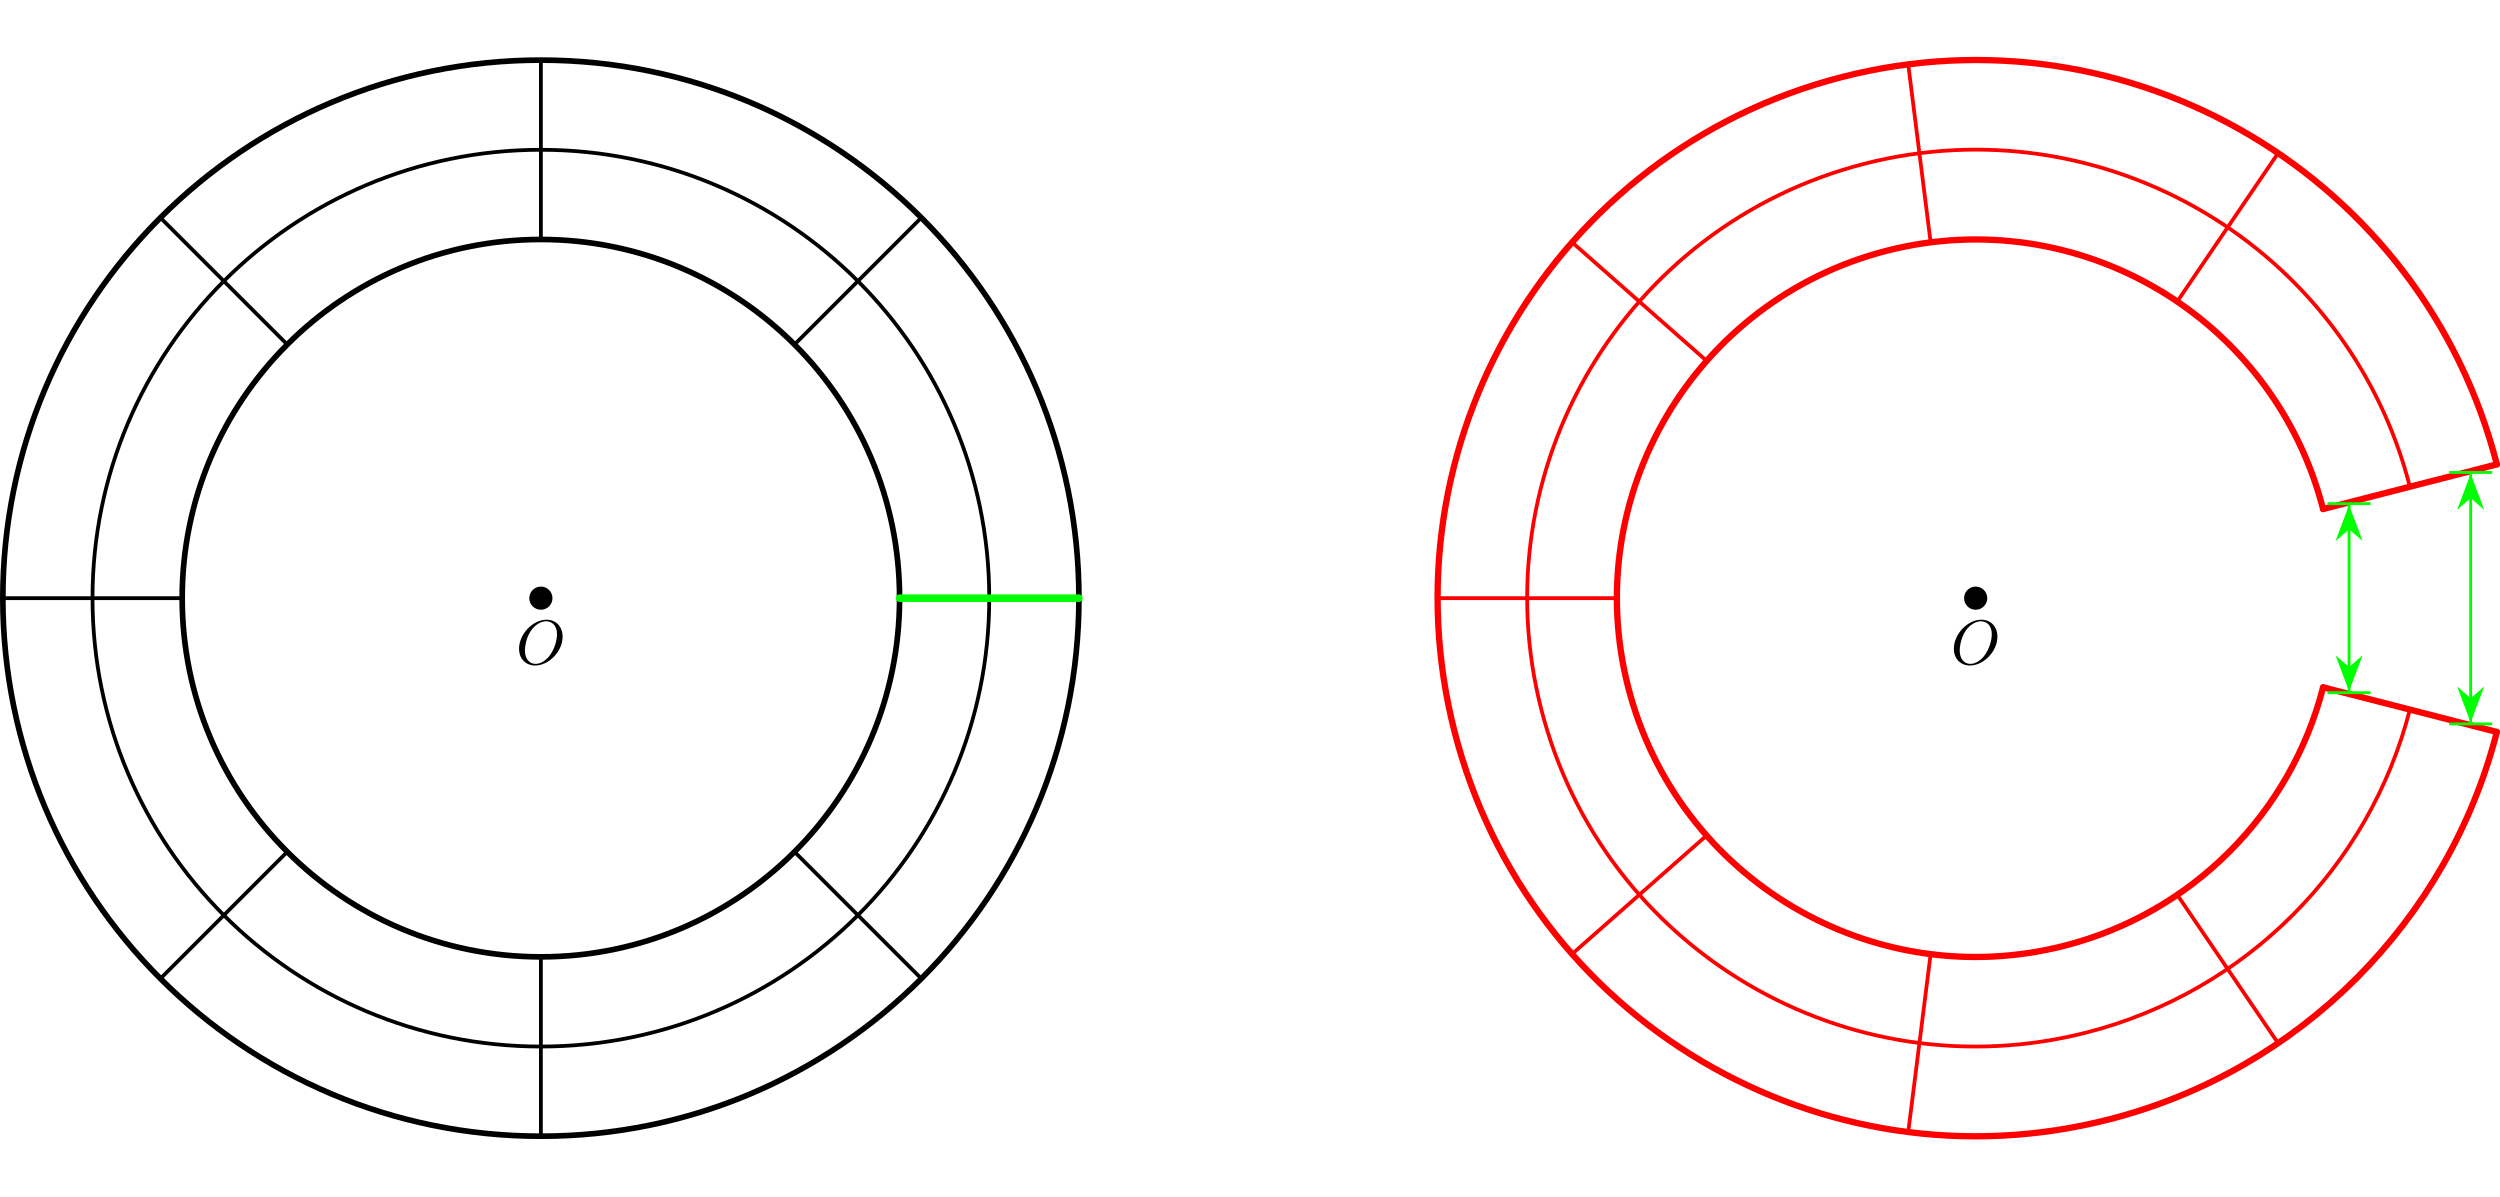
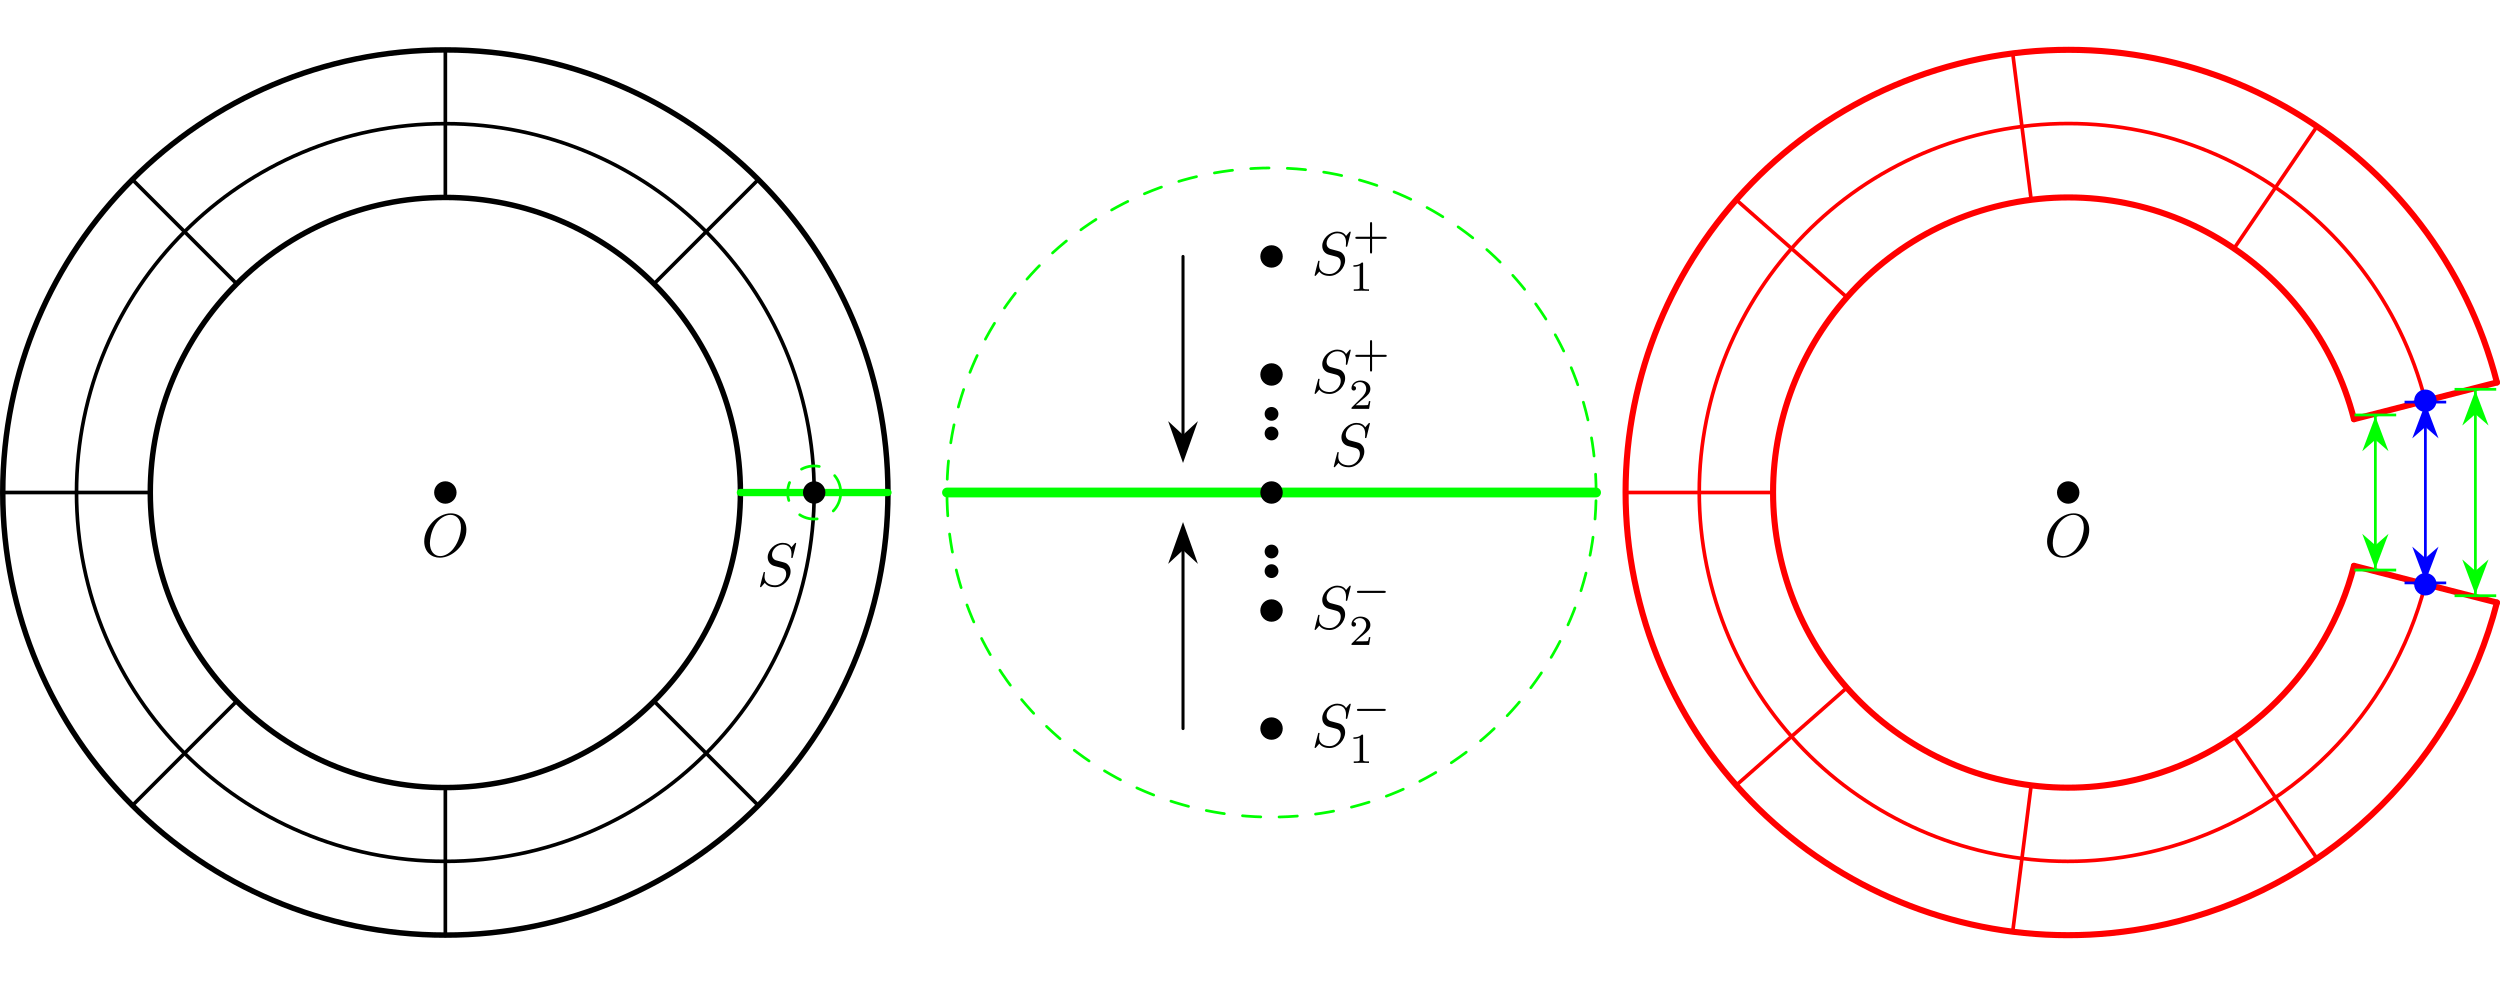
- <svg xmlns="http://www.w3.org/2000/svg" xmlns:xlink="http://www.w3.org/1999/xlink" version="1.1" width="533.43pt" height="255.26pt" viewBox="-72 -72 395.132 189.08">
+ <svg xmlns="http://www.w3.org/2000/svg" xmlns:xlink="http://www.w3.org/1999/xlink" version="1.1" width="551.19pt" height="217.17pt" viewBox="-72 -72 408.291 160.869">
  <defs>
-     <path id="obroc-rez-g0-79" d="M7.372-4.344C7.372-5.948 6.316-7.024 4.832-7.024C2.68-7.024 .488-4.762 .488-2.441C.488-.787 1.604 .219 3.039 .219C5.151 .219 7.372-1.963 7.372-4.344ZM3.098-.04C2.112-.04 1.415-.847 1.415-2.162C1.415-2.6 1.554-4.055 2.321-5.22C3.009-6.257 3.985-6.775 4.772-6.775C5.589-6.775 6.486-6.217 6.486-4.732C6.486-4.015 6.217-2.461 5.23-1.235C4.752-.628 3.935-.04 3.098-.04Z" />
+     <path id="obroc-rez-g0-0" d="M5.189-1.576C5.3-1.576 5.467-1.576 5.467-1.743C5.467-1.918 5.307-1.918 5.189-1.918H1.032C.921-1.918 .753-1.918 .753-1.75C.753-1.576 .914-1.576 1.032-1.576H5.189Z" />
+     <path id="obroc-rez-g1-79" d="M7.372-4.344C7.372-5.948 6.316-7.024 4.832-7.024C2.68-7.024 .488-4.762 .488-2.441C.488-.787 1.604 .219 3.039 .219C5.151 .219 7.372-1.963 7.372-4.344ZM3.098-.04C2.112-.04 1.415-.847 1.415-2.162C1.415-2.6 1.554-4.055 2.321-5.22C3.009-6.257 3.985-6.775 4.772-6.775C5.589-6.775 6.486-6.217 6.486-4.732C6.486-4.015 6.217-2.461 5.23-1.235C4.752-.628 3.935-.04 3.098-.04Z" />
+     <path id="obroc-rez-g1-83" d="M6.426-6.924C6.426-6.954 6.406-7.024 6.316-7.024C6.267-7.024 6.257-7.014 6.137-6.874L5.659-6.306C5.4-6.775 4.882-7.024 4.234-7.024C2.969-7.024 1.773-5.878 1.773-4.672C1.773-3.866 2.301-3.407 2.809-3.258L3.875-2.979C4.244-2.889 4.792-2.74 4.792-1.923C4.792-1.026 3.975-.09 2.999-.09C2.361-.09 1.255-.309 1.255-1.544C1.255-1.783 1.305-2.022 1.315-2.082C1.325-2.122 1.335-2.132 1.335-2.152C1.335-2.252 1.265-2.262 1.215-2.262S1.146-2.252 1.116-2.222C1.076-2.182 .518 .09 .518 .12C.518 .179 .568 .219 .628 .219C.677 .219 .687 .209 .807 .07L1.295-.498C1.724 .08 2.401 .219 2.979 .219C4.334 .219 5.509-1.106 5.509-2.341C5.509-3.029 5.171-3.367 5.021-3.507C4.792-3.736 4.643-3.776 3.756-4.005C3.537-4.065 3.178-4.164 3.088-4.184C2.819-4.274 2.481-4.563 2.481-5.091C2.481-5.898 3.278-6.745 4.224-6.745C5.051-6.745 5.659-6.316 5.659-5.2C5.659-4.882 5.619-4.702 5.619-4.643C5.619-4.633 5.619-4.543 5.738-4.543C5.838-4.543 5.848-4.573 5.888-4.742L6.426-6.924Z" />
+     <path id="obroc-rez-g2-43" d="M3.229-1.576H5.363C5.454-1.576 5.621-1.576 5.621-1.743C5.621-1.918 5.461-1.918 5.363-1.918H3.229V-4.059C3.229-4.149 3.229-4.317 3.062-4.317C2.887-4.317 2.887-4.156 2.887-4.059V-1.918H.746C.656-1.918 .488-1.918 .488-1.75C.488-1.576 .649-1.576 .746-1.576H2.887V.565C2.887 .656 2.887 .823 3.055 .823C3.229 .823 3.229 .663 3.229 .565V-1.576Z" />
+     <path id="obroc-rez-g2-49" d="M2.336-4.435C2.336-4.624 2.322-4.631 2.127-4.631C1.681-4.191 1.046-4.184 .76-4.184V-3.933C.928-3.933 1.388-3.933 1.771-4.129V-.572C1.771-.342 1.771-.251 1.074-.251H.809V0C.934-.007 1.792-.028 2.05-.028C2.267-.028 3.145-.007 3.299 0V-.251H3.034C2.336-.251 2.336-.342 2.336-.572V-4.435Z" />
+     <path id="obroc-rez-g2-50" d="M3.522-1.269H3.285C3.264-1.116 3.194-.704 3.103-.635C3.048-.593 2.511-.593 2.413-.593H1.13C1.862-1.241 2.106-1.437 2.525-1.764C3.041-2.176 3.522-2.608 3.522-3.271C3.522-4.115 2.783-4.631 1.89-4.631C1.025-4.631 .439-4.024 .439-3.382C.439-3.027 .739-2.992 .809-2.992C.976-2.992 1.179-3.11 1.179-3.361C1.179-3.487 1.13-3.731 .767-3.731C.983-4.226 1.458-4.38 1.785-4.38C2.483-4.38 2.845-3.836 2.845-3.271C2.845-2.664 2.413-2.183 2.19-1.932L.509-.272C.439-.209 .439-.195 .439 0H3.313L3.522-1.269Z" />
  </defs>
  <g id="obroc-rez-page1">
-     <g stroke-miterlimit="10" transform="translate(13.48765,22.54105)scale(0.996264,-0.996264)">
+     <g stroke-miterlimit="10" transform="translate(.732285,8.435211)scale(0.996264,-0.996264)">
      <g fill="#000" stroke="#000">
        <g stroke-width="0.4">
          <g stroke-width="0.6">
            <g stroke-linecap="round">
              <g stroke-linejoin="round">
                <g stroke-width="0.9">
-                   <path d="M56.905 0C56.905 31.428 31.428 56.905 0 56.905S-56.905 31.428-56.905 0S-31.428-56.905 0-56.905S56.905-31.428 56.905 0ZM0 0" fill="none" />
+                   <path d="M48.37 0C48.37 26.714 26.714 48.37 0 48.37S-48.37 26.714-48.37 0S-26.714-48.37 0-48.37S48.37-26.714 48.37 0ZM0 0" fill="none" />
                </g>
                <g stroke-width="0.6">
-                   <path d="M71.132 0C71.132 39.286 39.286 71.132 0 71.132S-71.132 39.286-71.132 0S-39.286-71.132 0-71.132S71.132-39.286 71.132 0ZM0 0" fill="none" />
+                   <path d="M60.463 0C60.463 33.393 33.393 60.463 0 60.463S-60.463 33.393-60.463 0S-33.393-60.463 0-60.463S60.463-33.393 60.463 0ZM0 0" fill="none" />
                </g>
                <g stroke-width="0.9">
-                   <path d="M85.358 0C85.358 47.143 47.143 85.358 0 85.358S-85.358 47.143-85.358 0S-47.143-85.358 0-85.358S85.358-47.143 85.358 0ZM0 0" fill="none" />
-                 </g>
-                 <path d="M40.232 40.232L60.348 60.348" fill="none" />
-                 <path d="M0 56.905V85.358" fill="none" />
-                 <path d="M-40.232 40.232L-60.348 60.348" fill="none" />
-                 <path d="M-56.905 0H-85.358" fill="none" />
-                 <path d="M-40.232-40.232L-60.348-60.348" fill="none" />
-                 <path d="M0-56.905V-85.358" fill="none" />
-                 <path d="M40.232-40.232L60.348-60.348" fill="none" />
+                   <path d="M72.555 0C72.555 40.072 40.072 72.555 0 72.555S-72.555 40.072-72.555 0S-40.072-72.555 0-72.555S72.555-40.072 72.555 0ZM0 0" fill="none" />
+                 </g>
+                 <path d="M34.198 34.198L51.296 51.296" fill="none" />
+                 <path d="M0 48.37V72.555" fill="none" />
+                 <path d="M-34.198 34.198L-51.296 51.296" fill="none" />
+                 <path d="M-48.37 0H-72.555" fill="none" />
+                 <path d="M-34.198-34.198L-51.296-51.296" fill="none" />
+                 <path d="M0-48.37V-72.555" fill="none" />
+                 <path d="M34.198-34.198L51.296-51.296" fill="none" />
+                 <g class="del" data-del="rez">
+                   <g fill="#0f0" stroke="#0f0">
+                     <g stroke-width="1.2">
+                       <path d="M48.37 0H72.555" fill="none" />
+                     </g>
+                   </g>
+                 </g>
                <g fill="#0f0" stroke="#0f0">
-                   <g stroke-width="1.2">
-                     <path d="M56.905 0H85.358" fill="none" />
+                   <g stroke-dasharray="3.0,3.0" stroke-dashoffset="0.0">
+                     <g stroke-width="0.45">
+                       <path d="M64.816 0C64.816 2.404 62.867 4.353 60.463 4.353S56.109 2.404 56.109 0S58.058-4.353 60.463-4.353S64.816-2.404 64.816 0ZM60.463 0" fill="none" />
+                     </g>
+                   </g>
+                 </g>
+                 <g class="del" data-del="S">
+                   <path d="M62.301 0C62.301 1.015 61.478 1.839 60.463 1.839C59.447 1.839 58.624 1.015 58.624 0S59.447-1.839 60.463-1.839C61.478-1.839 62.301-1.015 62.301 0ZM60.463 0" stroke="none" />
+                   <g transform="translate(60.46252,0.0)">
+                     <g stroke="none" transform="scale(-1.00375,1.00375)translate(.732285,8.435211)scale(-1,-1)">
+                       <g fill="#000">
+                         <g stroke="none" />
+                       </g>
+                     </g>
+                   </g>
+                   <g transform="translate(51.06212,-15.3032)">
+                     <g stroke="none" transform="scale(-1.00375,1.00375)translate(.732285,8.435211)scale(-1,-1)">
+                       <g fill="#000">
+                         <g stroke="none">
+                           <use x=".732" y="8.435" xlink:href="#obroc-rez-g1-83" />
+                         </g>
+                       </g>
+                     </g>
                  </g>
                </g>
                <path d="M1.839 0C1.839 1.015 1.015 1.839 0 1.839S-1.839 1.015-1.839 0S-1.015-1.839 0-1.839S1.839-1.015 1.839 0ZM0 0" stroke="none" />
-                 <g stroke="none" transform="scale(-1.00375,1.00375)translate(13.48765,22.54105)scale(-1,-1)">
+                 <g stroke="none" transform="scale(-1.00375,1.00375)translate(.732285,8.435211)scale(-1,-1)">
                  <g fill="#000">
                    <g stroke="none" />
                  </g>
                </g>
                <g transform="translate(-3.95277,-10.4663)">
-                   <g stroke="none" transform="scale(-1.00375,1.00375)translate(13.48765,22.54105)scale(-1,-1)">
+                   <g stroke="none" transform="scale(-1.00375,1.00375)translate(.732285,8.435211)scale(-1,-1)">
                    <g fill="#000">
                      <g stroke="none">
-                         <use x="13.488" y="22.541" xlink:href="#obroc-rez-g0-79" />
-                       </g>
-                     </g>
-                   </g>
-                 </g>
-                 <g fill="#f00" stroke="#f00">
-                   <g stroke-width="1.0">
-                     <path d="M282.735 14.141C274.92 44.58 243.909 62.921 213.47 55.106C183.03 47.291 164.69 16.28 172.505-14.159S211.33-62.939 241.77-55.124C261.868-49.965 277.575-34.258 282.735-14.159" fill="none" />
-                   </g>
-                 </g>
-                 <g fill="#f00" stroke="#f00">
-                   <g stroke-width="0.6">
-                     <path d="M296.506 17.697C286.738 55.747 247.974 78.672 209.925 68.904C171.876 59.135 148.95 20.372 158.719-17.677C168.487-55.727 207.251-78.652 245.3-68.884C270.423-62.434 290.057-42.801 296.506-17.677" fill="none" />
-                   </g>
-                 </g>
-                 <g fill="#f00" stroke="#f00">
-                   <g stroke-width="1.0">
-                     <path d="M310.306 21.226C298.584 66.885 252.067 94.396 206.408 82.673C160.749 70.951 133.239 24.435 144.961-21.224C156.683-66.883 203.199-94.394 248.858-82.672C279.006-74.932 302.567-51.372 310.306-21.224" fill="none" />
-                   </g>
-                 </g>
-                 <g fill="#f00" stroke="#f00">
-                   <g stroke-width="1.0">
-                     <path d="M282.735 14.141L310.306 21.226" fill="none" />
-                   </g>
-                 </g>
-                 <g fill="#f00" stroke="#f00">
-                   <g stroke-width="0.6">
-                     <path d="M259.603 47.061L275.593 70.591" fill="none" />
-                   </g>
-                 </g>
-                 <g fill="#f00" stroke="#f00">
-                   <g stroke-width="0.6">
-                     <path d="M220.48 56.45L216.924 84.675" fill="none" />
-                   </g>
-                 </g>
-                 <g fill="#f00" stroke="#f00">
-                   <g stroke-width="0.6">
-                     <path d="M184.943 37.643L163.603 56.45" fill="none" />
-                   </g>
-                 </g>
-                 <g fill="#f00" stroke="#f00">
-                   <g stroke-width="0.6">
-                     <path d="M170.716 0H142.264" fill="none" />
-                   </g>
-                 </g>
-                 <g fill="#f00" stroke="#f00">
-                   <g stroke-width="0.6">
-                     <path d="M184.943-37.643L163.603-56.45" fill="none" />
-                   </g>
-                 </g>
-                 <g fill="#f00" stroke="#f00">
-                   <g stroke-width="0.6">
-                     <path d="M220.48-56.45L216.924-84.675" fill="none" />
-                   </g>
-                 </g>
-                 <g fill="#f00" stroke="#f00">
-                   <g stroke-width="0.6">
-                     <path d="M259.603-47.061L275.593-70.591" fill="none" />
-                   </g>
-                 </g>
-                 <g fill="#f00" stroke="#f00">
-                   <g stroke-width="1.0">
-                     <path d="M282.735-14.141L310.306-21.226" fill="none" />
+                         <use x=".732" y="8.435" xlink:href="#obroc-rez-g1-79" />
+                       </g>
+                     </g>
                  </g>
                </g>
                <g fill="#0f0" stroke="#0f0">
-                   <g stroke-width="0.45">
-                     <path d="M286.861-14.885V14.885" fill="none" />
-                     <g transform="matrix(0.0,-1.0,1.0,0.0,286.8606,-9.0818)">
+                   <g stroke-dasharray="3.0,3.0" stroke-dashoffset="0.0">
+                     <g stroke-width="0.45">
+                       <path d="M188.643 0C188.643 29.386 164.822 53.207 135.436 53.207S82.229 29.386 82.229 0S106.05-53.207 135.436-53.207S188.643-29.386 188.643 0ZM135.436 0" fill="none" />
+                     </g>
+                   </g>
+                 </g>
+                 <g class="del" data-del="rez">
+                   <g fill="#0f0" stroke="#0f0">
+                     <g stroke-width="1.6">
+                       <path d="M82.229 0H188.643" fill="none" />
+                     </g>
+                   </g>
+                 </g>
+                 <g class="del" data-del="nad">
+                   <path d="M137.275 38.696C137.275 39.712 136.452 40.535 135.436 40.535S133.598 39.712 133.598 38.696S134.421 36.858 135.436 36.858S137.275 37.681 137.275 38.696ZM135.436 38.696" stroke="none" />
+                   <g transform="translate(135.4362,38.69617)">
+                     <g stroke="none" transform="scale(-1.00375,1.00375)translate(.732285,8.435211)scale(-1,-1)">
+                       <g fill="#000">
+                         <g stroke="none" />
+                       </g>
+                     </g>
+                   </g>
+                   <path d="M137.275 19.348C137.275 20.364 136.452 21.187 135.436 21.187S133.598 20.364 133.598 19.348C133.598 18.333 134.421 17.509 135.436 17.509S137.275 18.333 137.275 19.348ZM135.436 19.348" stroke="none" />
+                   <g transform="translate(135.4362,19.34808)">
+                     <g stroke="none" transform="scale(-1.00375,1.00375)translate(.732285,8.435211)scale(-1,-1)">
+                       <g fill="#000">
+                         <g stroke="none" />
+                       </g>
+                     </g>
+                   </g>
+                   <path d="M136.568 12.891C136.568 13.516 136.061 14.022 135.436 14.022S134.305 13.516 134.305 12.891C134.305 12.266 134.811 11.759 135.436 11.759S136.568 12.266 136.568 12.891ZM135.436 12.891" stroke="none" />
+                   <g transform="translate(135.4362,12.89072)">
+                     <g stroke="none" transform="scale(-1.00375,1.00375)translate(.732285,8.435211)scale(-1,-1)">
+                       <g fill="#000">
+                         <g stroke="none" />
+                       </g>
+                     </g>
+                   </g>
+                   <path d="M136.568 9.674C136.568 10.299 136.061 10.805 135.436 10.805S134.305 10.299 134.305 9.674C134.305 9.049 134.811 8.543 135.436 8.543S136.568 9.049 136.568 9.674ZM135.436 9.674" stroke="none" />
+                   <g transform="translate(135.4362,9.67384)">
+                     <g stroke="none" transform="scale(-1.00375,1.00375)translate(.732285,8.435211)scale(-1,-1)">
+                       <g fill="#000">
+                         <g stroke="none" />
+                       </g>
+                     </g>
+                   </g>
+                   <g transform="translate(141.9713,35.7239)">
+                     <g stroke="none" transform="scale(-1.00375,1.00375)translate(.732285,8.435211)scale(-1,-1)">
+                       <g fill="#000">
+                         <g stroke="none">
+                           <use x=".732" y="8.435" xlink:href="#obroc-rez-g1-83" />
+                           <use x="7.416" y="4.173" xlink:href="#obroc-rez-g2-43" />
+                           <use x="6.841" y="11.092" xlink:href="#obroc-rez-g2-49" />
+                         </g>
+                       </g>
+                     </g>
+                   </g>
+                   <g transform="translate(141.9713,16.37582)">
+                     <g stroke="none" transform="scale(-1.00375,1.00375)translate(.732285,8.435211)scale(-1,-1)">
+                       <g fill="#000">
+                         <g stroke="none">
+                           <use x=".732" y="8.435" xlink:href="#obroc-rez-g1-83" />
+                           <use x="7.416" y="4.173" xlink:href="#obroc-rez-g2-43" />
+                           <use x="6.841" y="11.092" xlink:href="#obroc-rez-g2-50" />
+                         </g>
+                       </g>
+                     </g>
+                   </g>
+                   <g stroke-width="0.5">
+                     <path d="M120.925 38.696V9.232" fill="none" />
+                     <g transform="matrix(0.0,-1.0,1.0,0.0,120.9251,11.66556)">
                      <g stroke-dasharray="none" stroke-dashoffset="0.0">
                        <g stroke-linejoin="miter">
-                           <path d="M5.05 0L.727 1.629L2.147 0L.727-1.629Z" />
-                         </g>
-                       </g>
-                     </g>
-                     <g transform="matrix(0.0,-1.0,1.0,0.0,286.8606,-14.99733)">
-                       <g stroke-dasharray="none" stroke-dashoffset="0.0">
-                         <g stroke-linecap="butt">
-                           <g stroke-linejoin="miter">
-                             <path d="M0 3.414V-3.414" fill="none" />
-                           </g>
-                         </g>
-                       </g>
-                     </g>
-                     <g transform="matrix(0.0,1.0,-1.0,0.0,286.8606,9.0818)">
+                           <path d="M6.08 0L.838 1.864L2.559 0L.838-1.864Z" />
+                         </g>
+                       </g>
+                     </g>
+                   </g>
+                 </g>
+                 <g class="del" data-del="pod">
+                   <path d="M137.275-38.696C137.275-37.681 136.452-36.858 135.436-36.858S133.598-37.681 133.598-38.696S134.421-40.535 135.436-40.535S137.275-39.712 137.275-38.696ZM135.436-38.696" stroke="none" />
+                   <g transform="translate(135.4362,-38.69617)">
+                     <g stroke="none" transform="scale(-1.00375,1.00375)translate(.732285,8.435211)scale(-1,-1)">
+                       <g fill="#000">
+                         <g stroke="none" />
+                       </g>
+                     </g>
+                   </g>
+                   <path d="M137.275-19.348C137.275-18.333 136.452-17.509 135.436-17.509S133.598-18.333 133.598-19.348C133.598-20.364 134.421-21.187 135.436-21.187S137.275-20.364 137.275-19.348ZM135.436-19.348" stroke="none" />
+                   <g transform="translate(135.4362,-19.34808)">
+                     <g stroke="none" transform="scale(-1.00375,1.00375)translate(.732285,8.435211)scale(-1,-1)">
+                       <g fill="#000">
+                         <g stroke="none" />
+                       </g>
+                     </g>
+                   </g>
+                   <path d="M136.568-12.891C136.568-12.266 136.061-11.759 135.436-11.759S134.305-12.266 134.305-12.891C134.305-13.516 134.811-14.022 135.436-14.022S136.568-13.516 136.568-12.891ZM135.436-12.891" stroke="none" />
+                   <g transform="translate(135.4362,-12.89072)">
+                     <g stroke="none" transform="scale(-1.00375,1.00375)translate(.732285,8.435211)scale(-1,-1)">
+                       <g fill="#000">
+                         <g stroke="none" />
+                       </g>
+                     </g>
+                   </g>
+                   <path d="M136.568-9.674C136.568-9.049 136.061-8.543 135.436-8.543S134.305-9.049 134.305-9.674C134.305-10.299 134.811-10.805 135.436-10.805S136.568-10.299 136.568-9.674ZM135.436-9.674" stroke="none" />
+                   <g transform="translate(135.4362,-9.67384)">
+                     <g stroke="none" transform="scale(-1.00375,1.00375)translate(.732285,8.435211)scale(-1,-1)">
+                       <g fill="#000">
+                         <g stroke="none" />
+                       </g>
+                     </g>
+                   </g>
+                   <g transform="translate(141.9713,-41.66843)">
+                     <g stroke="none" transform="scale(-1.00375,1.00375)translate(.732285,8.435211)scale(-1,-1)">
+                       <g fill="#000">
+                         <g stroke="none">
+                           <use x=".732" y="8.435" xlink:href="#obroc-rez-g1-83" />
+                           <use x="7.416" y="4.173" xlink:href="#obroc-rez-g0-0" />
+                           <use x="6.841" y="11.092" xlink:href="#obroc-rez-g2-49" />
+                         </g>
+                       </g>
+                     </g>
+                   </g>
+                   <g transform="translate(141.9713,-22.32034)">
+                     <g stroke="none" transform="scale(-1.00375,1.00375)translate(.732285,8.435211)scale(-1,-1)">
+                       <g fill="#000">
+                         <g stroke="none">
+                           <use x=".732" y="8.435" xlink:href="#obroc-rez-g1-83" />
+                           <use x="7.416" y="4.173" xlink:href="#obroc-rez-g0-0" />
+                           <use x="6.841" y="11.092" xlink:href="#obroc-rez-g2-50" />
+                         </g>
+                       </g>
+                     </g>
+                   </g>
+                   <g stroke-width="0.5">
+                     <path d="M120.925-38.696V-9.232" fill="none" />
+                     <g transform="matrix(0.0,1.0,-1.0,0.0,120.9251,-11.66556)">
                      <g stroke-dasharray="none" stroke-dashoffset="0.0">
                        <g stroke-linejoin="miter">
-                           <path d="M5.05 0L.727 1.629L2.147 0L.727-1.629Z" />
-                         </g>
-                       </g>
-                     </g>
-                     <g transform="matrix(0.0,1.0,-1.0,0.0,286.8606,14.99733)">
-                       <g stroke-dasharray="none" stroke-dashoffset="0.0">
-                         <g stroke-linecap="butt">
+                           <path d="M6.08 0L.838 1.864L2.559 0L.838-1.864Z" />
+                         </g>
+                       </g>
+                     </g>
+                   </g>
+                 </g>
+                 <g class="del" data-del="S">
+                   <path d="M137.275 0C137.275 1.015 136.452 1.839 135.436 1.839S133.598 1.015 133.598 0S134.421-1.839 135.436-1.839S137.275-1.015 137.275 0ZM135.436 0" stroke="none" />
+                   <g transform="translate(135.4362,0.0)">
+                     <g stroke="none" transform="scale(-1.00375,1.00375)translate(.732285,8.435211)scale(-1,-1)">
+                       <g fill="#000">
+                         <g stroke="none" />
+                       </g>
+                     </g>
+                   </g>
+                   <g transform="translate(145.1155,4.35849)">
+                     <g stroke="none" transform="scale(-1.00375,1.00375)translate(.732285,8.435211)scale(-1,-1)">
+                       <g fill="#000">
+                         <g stroke="none">
+                           <use x=".732" y="8.435" xlink:href="#obroc-rez-g1-83" />
+                         </g>
+                       </g>
+                     </g>
+                   </g>
+                 </g>
+                 <g fill="#f00" stroke="#f00">
+                   <g stroke-width="1.0">
+                     <path d="M312.881 12.02C306.239 37.894 279.879 53.483 254.006 46.84C228.132 40.198 212.543 13.838 219.185-12.035C225.828-37.909 252.187-53.498 278.061-46.856C295.145-42.47 308.496-29.119 312.881-12.035" fill="none" />
+                   </g>
+                 </g>
+                 <g fill="#f00" stroke="#f00">
+                   <g stroke-width="0.6">
+                     <path d="M324.587 15.043C316.284 47.385 283.335 66.872 250.993 58.569C218.65 50.265 199.164 17.316 207.467-15.026C215.77-47.368 248.719-66.855 281.061-58.552C302.417-53.07 319.105-36.381 324.587-15.026" fill="none" />
+                   </g>
+                 </g>
+                 <g fill="#f00" stroke="#f00">
+                   <g stroke-width="1.0">
+                     <path d="M336.317 18.042C326.353 56.853 286.814 80.237 248.003 70.273C209.193 60.309 185.809 20.77 195.773-18.041C205.736-56.851 245.275-80.235 284.086-70.271C309.712-63.693 329.739-43.667 336.317-18.041" fill="none" />
+                   </g>
+                 </g>
+                 <g class="del" data-del="zgornji">
+                   <g fill="#f00" stroke="#f00">
+                     <g stroke-width="1.0">
+                       <path d="M312.881 12.02L336.317 18.042" fill="none" />
+                     </g>
+                   </g>
+                 </g>
+                 <g fill="#f00" stroke="#f00">
+                   <g stroke-width="0.6">
+                     <path d="M293.219 40.002L306.811 60.003" fill="none" />
+                   </g>
+                 </g>
+                 <g fill="#f00" stroke="#f00">
+                   <g stroke-width="0.6">
+                     <path d="M259.965 47.983L256.941 71.975" fill="none" />
+                   </g>
+                 </g>
+                 <g fill="#f00" stroke="#f00">
+                   <g stroke-width="0.6">
+                     <path d="M229.758 31.997L211.619 47.983" fill="none" />
+                   </g>
+                 </g>
+                 <g fill="#f00" stroke="#f00">
+                   <g stroke-width="0.6">
+                     <path d="M217.665 0H193.48" fill="none" />
+                   </g>
+                 </g>
+                 <g fill="#f00" stroke="#f00">
+                   <g stroke-width="0.6">
+                     <path d="M229.758-31.997L211.619-47.983" fill="none" />
+                   </g>
+                 </g>
+                 <g fill="#f00" stroke="#f00">
+                   <g stroke-width="0.6">
+                     <path d="M259.965-47.983L256.941-71.975" fill="none" />
+                   </g>
+                 </g>
+                 <g fill="#f00" stroke="#f00">
+                   <g stroke-width="0.6">
+                     <path d="M293.219-40.002L306.811-60.003" fill="none" />
+                   </g>
+                 </g>
+                 <g class="del" data-del="spodnji">
+                   <g fill="#f00" stroke="#f00">
+                     <g stroke-width="1.0">
+                       <path d="M312.881-12.02L336.317-18.042" fill="none" />
+                     </g>
+                   </g>
+                 </g>
+                 <g class="del" data-del="reza">
+                   <g fill="#0f0" stroke="#0f0">
+                     <g stroke-width="0.45">
+                       <path d="M316.388-12.602V12.602" fill="none" />
+                       <g transform="matrix(0.0,-1.0,1.0,0.0,316.3884,-6.79854)">
+                         <g stroke-dasharray="none" stroke-dashoffset="0.0">
                          <g stroke-linejoin="miter">
-                             <path d="M0 3.414V-3.414" fill="none" />
-                           </g>
-                         </g>
-                       </g>
-                     </g>
-                   </g>
-                 </g>
-                 <g fill="#0f0" stroke="#0f0">
-                   <g stroke-width="0.45">
-                     <path d="M306.151-19.835V19.835" fill="none" />
-                     <g transform="matrix(0.0,-1.0,1.0,0.0,306.1513,-14.03246)">
-                       <g stroke-dasharray="none" stroke-dashoffset="0.0">
-                         <g stroke-linejoin="miter">
-                           <path d="M5.05 0L.727 1.629L2.147 0L.727-1.629Z" />
-                         </g>
-                       </g>
-                     </g>
-                     <g transform="matrix(0.0,-1.0,1.0,0.0,306.1513,-19.94798)">
-                       <g stroke-dasharray="none" stroke-dashoffset="0.0">
-                         <g stroke-linecap="butt">
+                             <path d="M5.05 0L.727 1.629L2.147 0L.727-1.629Z" />
+                           </g>
+                         </g>
+                       </g>
+                       <g transform="matrix(0.0,-1.0,1.0,0.0,316.3884,-12.71407)">
+                         <g stroke-dasharray="none" stroke-dashoffset="0.0">
+                           <g stroke-linecap="butt">
+                             <g stroke-linejoin="miter">
+                               <path d="M0 3.414V-3.414" fill="none" />
+                             </g>
+                           </g>
+                         </g>
+                       </g>
+                       <g transform="matrix(0.0,1.0,-1.0,0.0,316.3884,6.79854)">
+                         <g stroke-dasharray="none" stroke-dashoffset="0.0">
                          <g stroke-linejoin="miter">
-                             <path d="M0 3.414V-3.414" fill="none" />
-                           </g>
-                         </g>
-                       </g>
-                     </g>
-                     <g transform="matrix(0.0,1.0,-1.0,0.0,306.1513,14.03246)">
-                       <g stroke-dasharray="none" stroke-dashoffset="0.0">
-                         <g stroke-linejoin="miter">
-                           <path d="M5.05 0L.727 1.629L2.147 0L.727-1.629Z" />
-                         </g>
-                       </g>
-                     </g>
-                     <g transform="matrix(0.0,1.0,-1.0,0.0,306.1513,19.94798)">
-                       <g stroke-dasharray="none" stroke-dashoffset="0.0">
-                         <g stroke-linecap="butt">
+                             <path d="M5.05 0L.727 1.629L2.147 0L.727-1.629Z" />
+                           </g>
+                         </g>
+                       </g>
+                       <g transform="matrix(0.0,1.0,-1.0,0.0,316.3884,12.71407)">
+                         <g stroke-dasharray="none" stroke-dashoffset="0.0">
+                           <g stroke-linecap="butt">
+                             <g stroke-linejoin="miter">
+                               <path d="M0 3.414V-3.414" fill="none" />
+                             </g>
+                           </g>
+                         </g>
+                       </g>
+                     </g>
+                   </g>
+                   <g fill="#0f0" stroke="#0f0">
+                     <g stroke-width="0.45">
+                       <path d="M332.786-16.81V16.81" fill="none" />
+                       <g transform="matrix(0.0,-1.0,1.0,0.0,332.7856,-11.00664)">
+                         <g stroke-dasharray="none" stroke-dashoffset="0.0">
                          <g stroke-linejoin="miter">
-                             <path d="M0 3.414V-3.414" fill="none" />
-                           </g>
-                         </g>
-                       </g>
-                     </g>
-                   </g>
-                 </g>
-                 <path d="M229.461 0C229.461 1.015 228.637 1.839 227.622 1.839C226.607 1.839 225.783 1.015 225.783 0S226.607-1.839 227.622-1.839C228.637-1.839 229.461-1.015 229.461 0ZM227.622 0" stroke="none" />
-                 <g transform="translate(227.6219,0.0)">
-                   <g stroke="none" transform="scale(-1.00375,1.00375)translate(13.48765,22.54105)scale(-1,-1)">
+                             <path d="M5.05 0L.727 1.629L2.147 0L.727-1.629Z" />
+                           </g>
+                         </g>
+                       </g>
+                       <g transform="matrix(0.0,-1.0,1.0,0.0,332.7856,-16.92216)">
+                         <g stroke-dasharray="none" stroke-dashoffset="0.0">
+                           <g stroke-linecap="butt">
+                             <g stroke-linejoin="miter">
+                               <path d="M0 3.414V-3.414" fill="none" />
+                             </g>
+                           </g>
+                         </g>
+                       </g>
+                       <g transform="matrix(0.0,1.0,-1.0,0.0,332.7856,11.00664)">
+                         <g stroke-dasharray="none" stroke-dashoffset="0.0">
+                           <g stroke-linejoin="miter">
+                             <path d="M5.05 0L.727 1.629L2.147 0L.727-1.629Z" />
+                           </g>
+                         </g>
+                       </g>
+                       <g transform="matrix(0.0,1.0,-1.0,0.0,332.7856,16.92216)">
+                         <g stroke-dasharray="none" stroke-dashoffset="0.0">
+                           <g stroke-linecap="butt">
+                             <g stroke-linejoin="miter">
+                               <path d="M0 3.414V-3.414" fill="none" />
+                             </g>
+                           </g>
+                         </g>
+                       </g>
+                     </g>
+                   </g>
+                   <g class="del" data-del="skok">
+                     <g fill="#0f0" stroke="#0f0">
+                       <g stroke-width="0.45">
+                         <g fill="#00f" stroke="#00f">
+                           <path d="M324.587-14.705V14.705" fill="none" />
+                           <g transform="matrix(0.0,-1.0,1.0,0.0,324.5872,-8.9024)">
+                             <g stroke-dasharray="none" stroke-dashoffset="0.0">
+                               <g stroke-linejoin="miter">
+                                 <path d="M5.05 0L.727 1.629L2.147 0L.727-1.629Z" />
+                               </g>
+                             </g>
+                           </g>
+                           <g transform="matrix(0.0,-1.0,1.0,0.0,324.5872,-14.81793)">
+                             <g stroke-dasharray="none" stroke-dashoffset="0.0">
+                               <g stroke-linecap="butt">
+                                 <g stroke-linejoin="miter">
+                                   <path d="M0 3.414V-3.414" fill="none" />
+                                 </g>
+                               </g>
+                             </g>
+                           </g>
+                           <g transform="matrix(0.0,1.0,-1.0,0.0,324.5872,8.9024)">
+                             <g stroke-dasharray="none" stroke-dashoffset="0.0">
+                               <g stroke-linejoin="miter">
+                                 <path d="M5.05 0L.727 1.629L2.147 0L.727-1.629Z" />
+                               </g>
+                             </g>
+                           </g>
+                           <g transform="matrix(0.0,1.0,-1.0,0.0,324.5872,14.81793)">
+                             <g stroke-dasharray="none" stroke-dashoffset="0.0">
+                               <g stroke-linecap="butt">
+                                 <g stroke-linejoin="miter">
+                                   <path d="M0 3.414V-3.414" fill="none" />
+                                 </g>
+                               </g>
+                             </g>
+                           </g>
+                         </g>
+                       </g>
+                     </g>
+                     <g fill="#00f" stroke="#00f">
+                       <g fill="#00f" stroke="#00f">
+                         <path d="M326.426 15.043C326.426 16.058 325.603 16.882 324.587 16.882C323.572 16.882 322.749 16.058 322.749 15.043S323.572 13.204 324.587 13.204C325.603 13.204 326.426 14.027 326.426 15.043ZM324.587 15.043" stroke="none" />
+                       </g>
+                       <g transform="translate(324.5872,15.04292)">
+                         <g stroke="none" transform="scale(-1.00375,1.00375)translate(.732285,8.435211)scale(-1,-1)">
+                           <g fill="#00f">
+                             <g stroke="none" />
+                           </g>
+                         </g>
+                       </g>
+                     </g>
+                     <g fill="#00f" stroke="#00f">
+                       <g fill="#00f" stroke="#00f">
+                         <path d="M326.426-15.043C326.426-14.027 325.603-13.204 324.587-13.204C323.572-13.204 322.749-14.027 322.749-15.043S323.572-16.882 324.587-16.882C325.603-16.882 326.426-16.058 326.426-15.043ZM324.587-15.043" stroke="none" />
+                       </g>
+                       <g transform="translate(324.5872,-15.04292)">
+                         <g stroke="none" transform="scale(-1.00375,1.00375)translate(.732285,8.435211)scale(-1,-1)">
+                           <g fill="#00f">
+                             <g stroke="none" />
+                           </g>
+                         </g>
+                       </g>
+                     </g>
+                   </g>
+                 </g>
+                 <path d="M267.874 0C267.874 1.015 267.051 1.839 266.035 1.839S264.197 1.015 264.197 0S265.02-1.839 266.035-1.839S267.874-1.015 267.874 0ZM266.035 0" stroke="none" />
+                 <g transform="translate(266.0351,0.0)">
+                   <g stroke="none" transform="scale(-1.00375,1.00375)translate(.732285,8.435211)scale(-1,-1)">
                    <g fill="#000">
                      <g stroke="none" />
                    </g>
                  </g>
                </g>
-                 <g transform="translate(223.6692,-10.4663)">
-                   <g stroke="none" transform="scale(-1.00375,1.00375)translate(13.48765,22.54105)scale(-1,-1)">
+                 <g transform="translate(262.0824,-10.4663)">
+                   <g stroke="none" transform="scale(-1.00375,1.00375)translate(.732285,8.435211)scale(-1,-1)">
                    <g fill="#000">
                      <g stroke="none">
-                         <use x="13.488" y="22.541" xlink:href="#obroc-rez-g0-79" />
+                         <use x=".732" y="8.435" xlink:href="#obroc-rez-g1-79" />
                      </g>
                    </g>
                  </g>
                </g>
              </g>
            </g>
          </g>
        </g>
      </g>
    </g>
  </g>
</svg>
